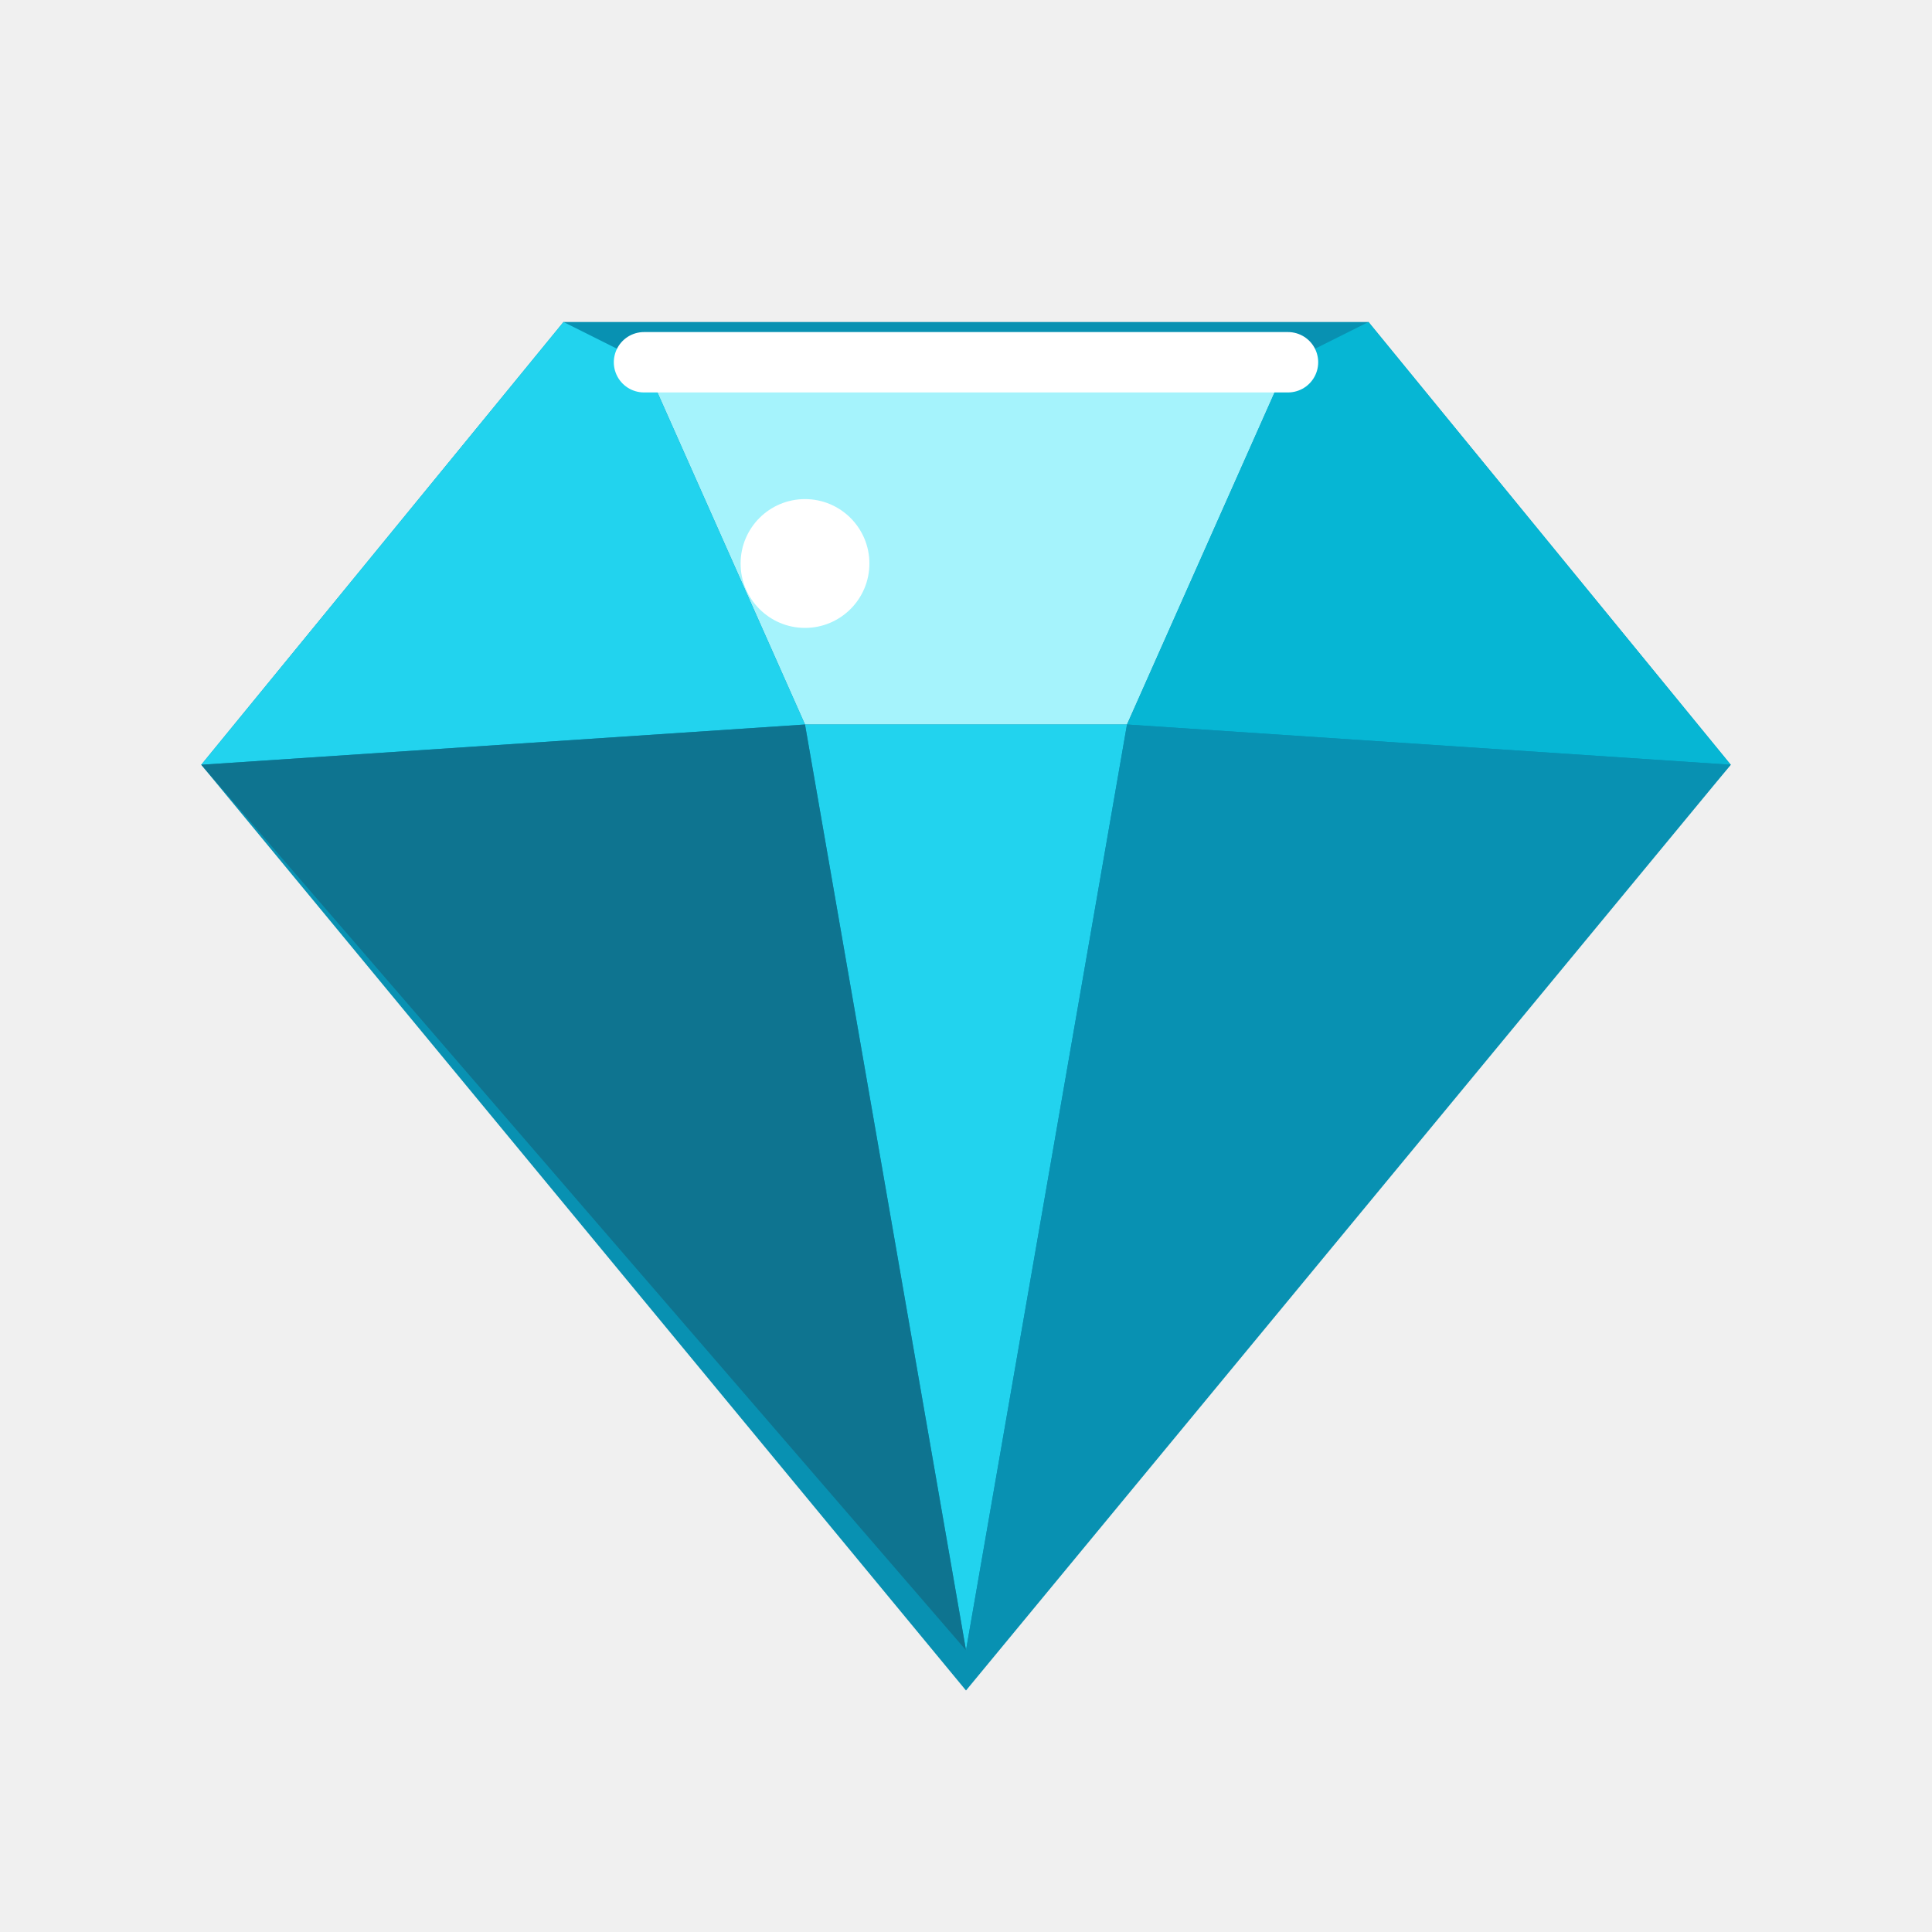
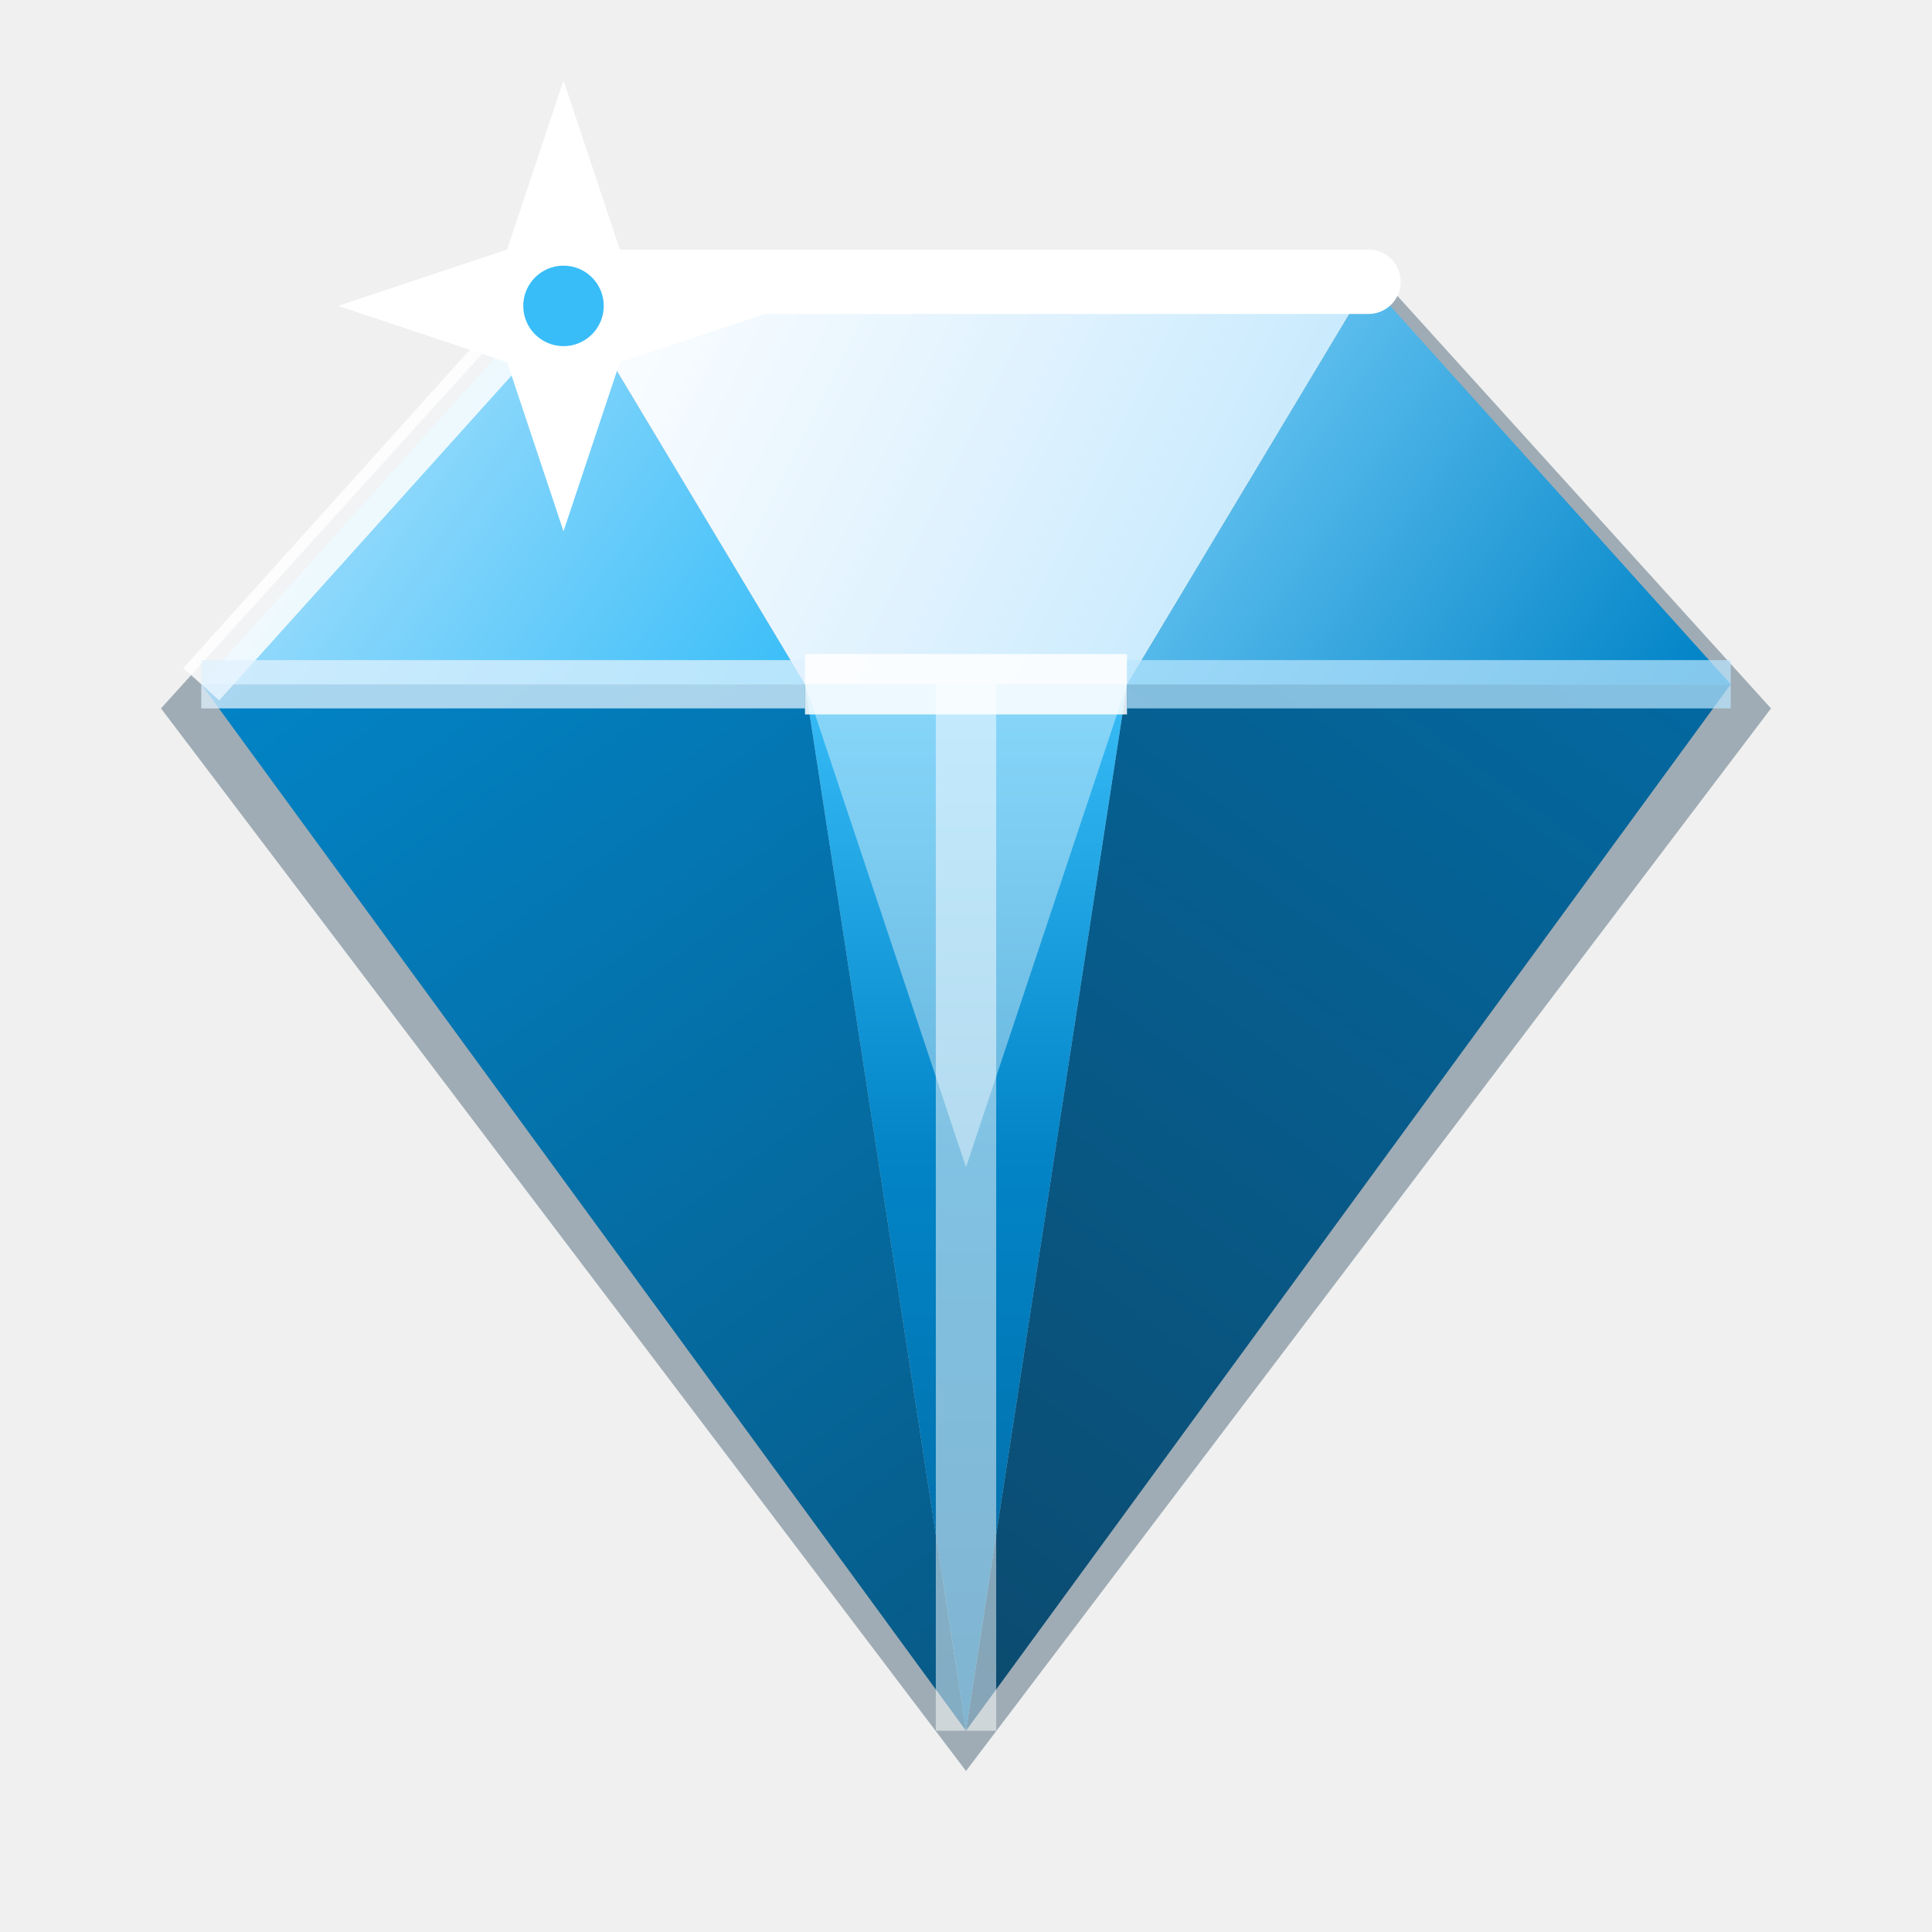
<svg xmlns="http://www.w3.org/2000/svg" viewBox="0 0 24 24" fill="none">
-   <path d="M7 4H17L21.5 9.5L12 21L2.5 9.5L7 4Z" fill="#0891B2" />
-   <polygon points="8,4.5 16,4.5 14,9 10,9" fill="#A5F3FC" />
-   <polygon points="7,4 8,4.5 10,9 2.5,9.5" fill="#22D3EE" />
-   <polygon points="17,4 16,4.5 14,9 21.5,9.5" fill="#06B6D4" />
-   <polygon points="10,9 14,9 12,20.5" fill="#22D3EE" />
-   <polygon points="2.5,9.5 10,9 12,20.5" fill="#0E7490" />
-   <polygon points="21.5,9.5 14,9 12,20.5" fill="#0891B2" />
-   <line x1="8" y1="4.5" x2="16" y2="4.5" stroke="#FFFFFF" stroke-width="0.75" stroke-linecap="round" />
-   <circle cx="10" cy="7" r="0.8" fill="#FFFFFF" />
+   <defs>
+     <linearGradient id="d-table" x1="7" y1="3.5" x2="17" y2="8.5" gradientUnits="userSpaceOnUse">
+       <stop offset="0%" stop-color="#FFFFFF" />
+       <stop offset="50%" stop-color="#E0F2FE" />
+       <stop offset="100%" stop-color="#BAE6FD" />
+     </linearGradient>
+     <linearGradient id="d-crown-l" x1="3" y1="3.5" x2="10" y2="8.5" gradientUnits="userSpaceOnUse">
+       <stop offset="0%" stop-color="#BAE6FD" />
+       <stop offset="100%" stop-color="#38BDF8" />
+     </linearGradient>
+     <linearGradient id="d-crown-r" x1="14" y1="3.5" x2="21" y2="8.5" gradientUnits="userSpaceOnUse">
+       <stop offset="0%" stop-color="#7DD3FC" />
+       <stop offset="100%" stop-color="#0284C7" />
+     </linearGradient>
+     <linearGradient id="d-pav-c" x1="12" y1="8.5" x2="12" y2="21.5" gradientUnits="userSpaceOnUse">
+       <stop offset="0%" stop-color="#38BDF8" />
+       <stop offset="45%" stop-color="#0284C7" />
+       <stop offset="100%" stop-color="#0369A1" />
+     </linearGradient>
+     <linearGradient id="d-pav-l" x1="2.5" y1="8.5" x2="12" y2="21.5" gradientUnits="userSpaceOnUse">
+       <stop offset="0%" stop-color="#0284C7" />
+       <stop offset="100%" stop-color="#075985" />
+     </linearGradient>
+     <linearGradient id="d-pav-r" x1="21.5" y1="8.5" x2="12" y2="21.5" gradientUnits="userSpaceOnUse">
+       <stop offset="0%" stop-color="#0369A1" />
+       <stop offset="100%" stop-color="#0C4A6E" />
+     </linearGradient>
+   </defs>
+   <polygon points="6.8,3.5 17.2,3.5 22,8.8 12,22 2,8.8" fill="#082F49" opacity="0.35" />
+   <polygon points="2.5,8.5 10,8.5 12,21.5" fill="url(#d-pav-l)" />
+   <polygon points="21.5,8.5 14,8.5 12,21.5" fill="url(#d-pav-r)" />
+   <polygon points="10,8.5 14,8.5 12,21.5" fill="url(#d-pav-c)" />
+   <polygon points="7,3.5 2.5,8.5 10,8.5" fill="url(#d-crown-l)" />
+   <polygon points="17,3.5 14,8.5 21.5,8.5" fill="url(#d-crown-r)" />
+   <polygon points="7,3.5 17,3.5 14,8.5 10,8.5" fill="url(#d-table)" />
+   <polygon points="10,8.5 12,14.5 14,8.5" fill="#FFFFFF" opacity="0.4" />
+   <line x1="12" y1="8.5" x2="12" y2="21.5" stroke="#FFFFFF" stroke-width="0.75" opacity="0.5" />
+   <line x1="7" y1="3.5" x2="17" y2="3.5" stroke="#FFFFFF" stroke-width="0.8" stroke-linecap="round" />
+   <line x1="7" y1="3.5" x2="2.5" y2="8.5" stroke="#FFFFFF" stroke-width="0.6" opacity="0.85" />
+   <line x1="2.5" y1="8.5" x2="10" y2="8.5" stroke="#E0F2FE" stroke-width="0.6" opacity="0.75" />
+   <line x1="10" y1="8.5" x2="14" y2="8.5" stroke="#FFFFFF" stroke-width="0.75" opacity="0.85" />
+   <line x1="14" y1="8.5" x2="21.5" y2="8.5" stroke="#BAE6FD" stroke-width="0.6" opacity="0.7" />
+   <path d="M7 1L7.7 3.1L9.8 3.8L7.7 4.5L7 6.6L6.3 4.5L4.2 3.8L6.3 3.1Z" fill="#FFFFFF" />
+   <circle cx="7" cy="3.8" r="0.5" fill="#38BDF8" />
</svg>
